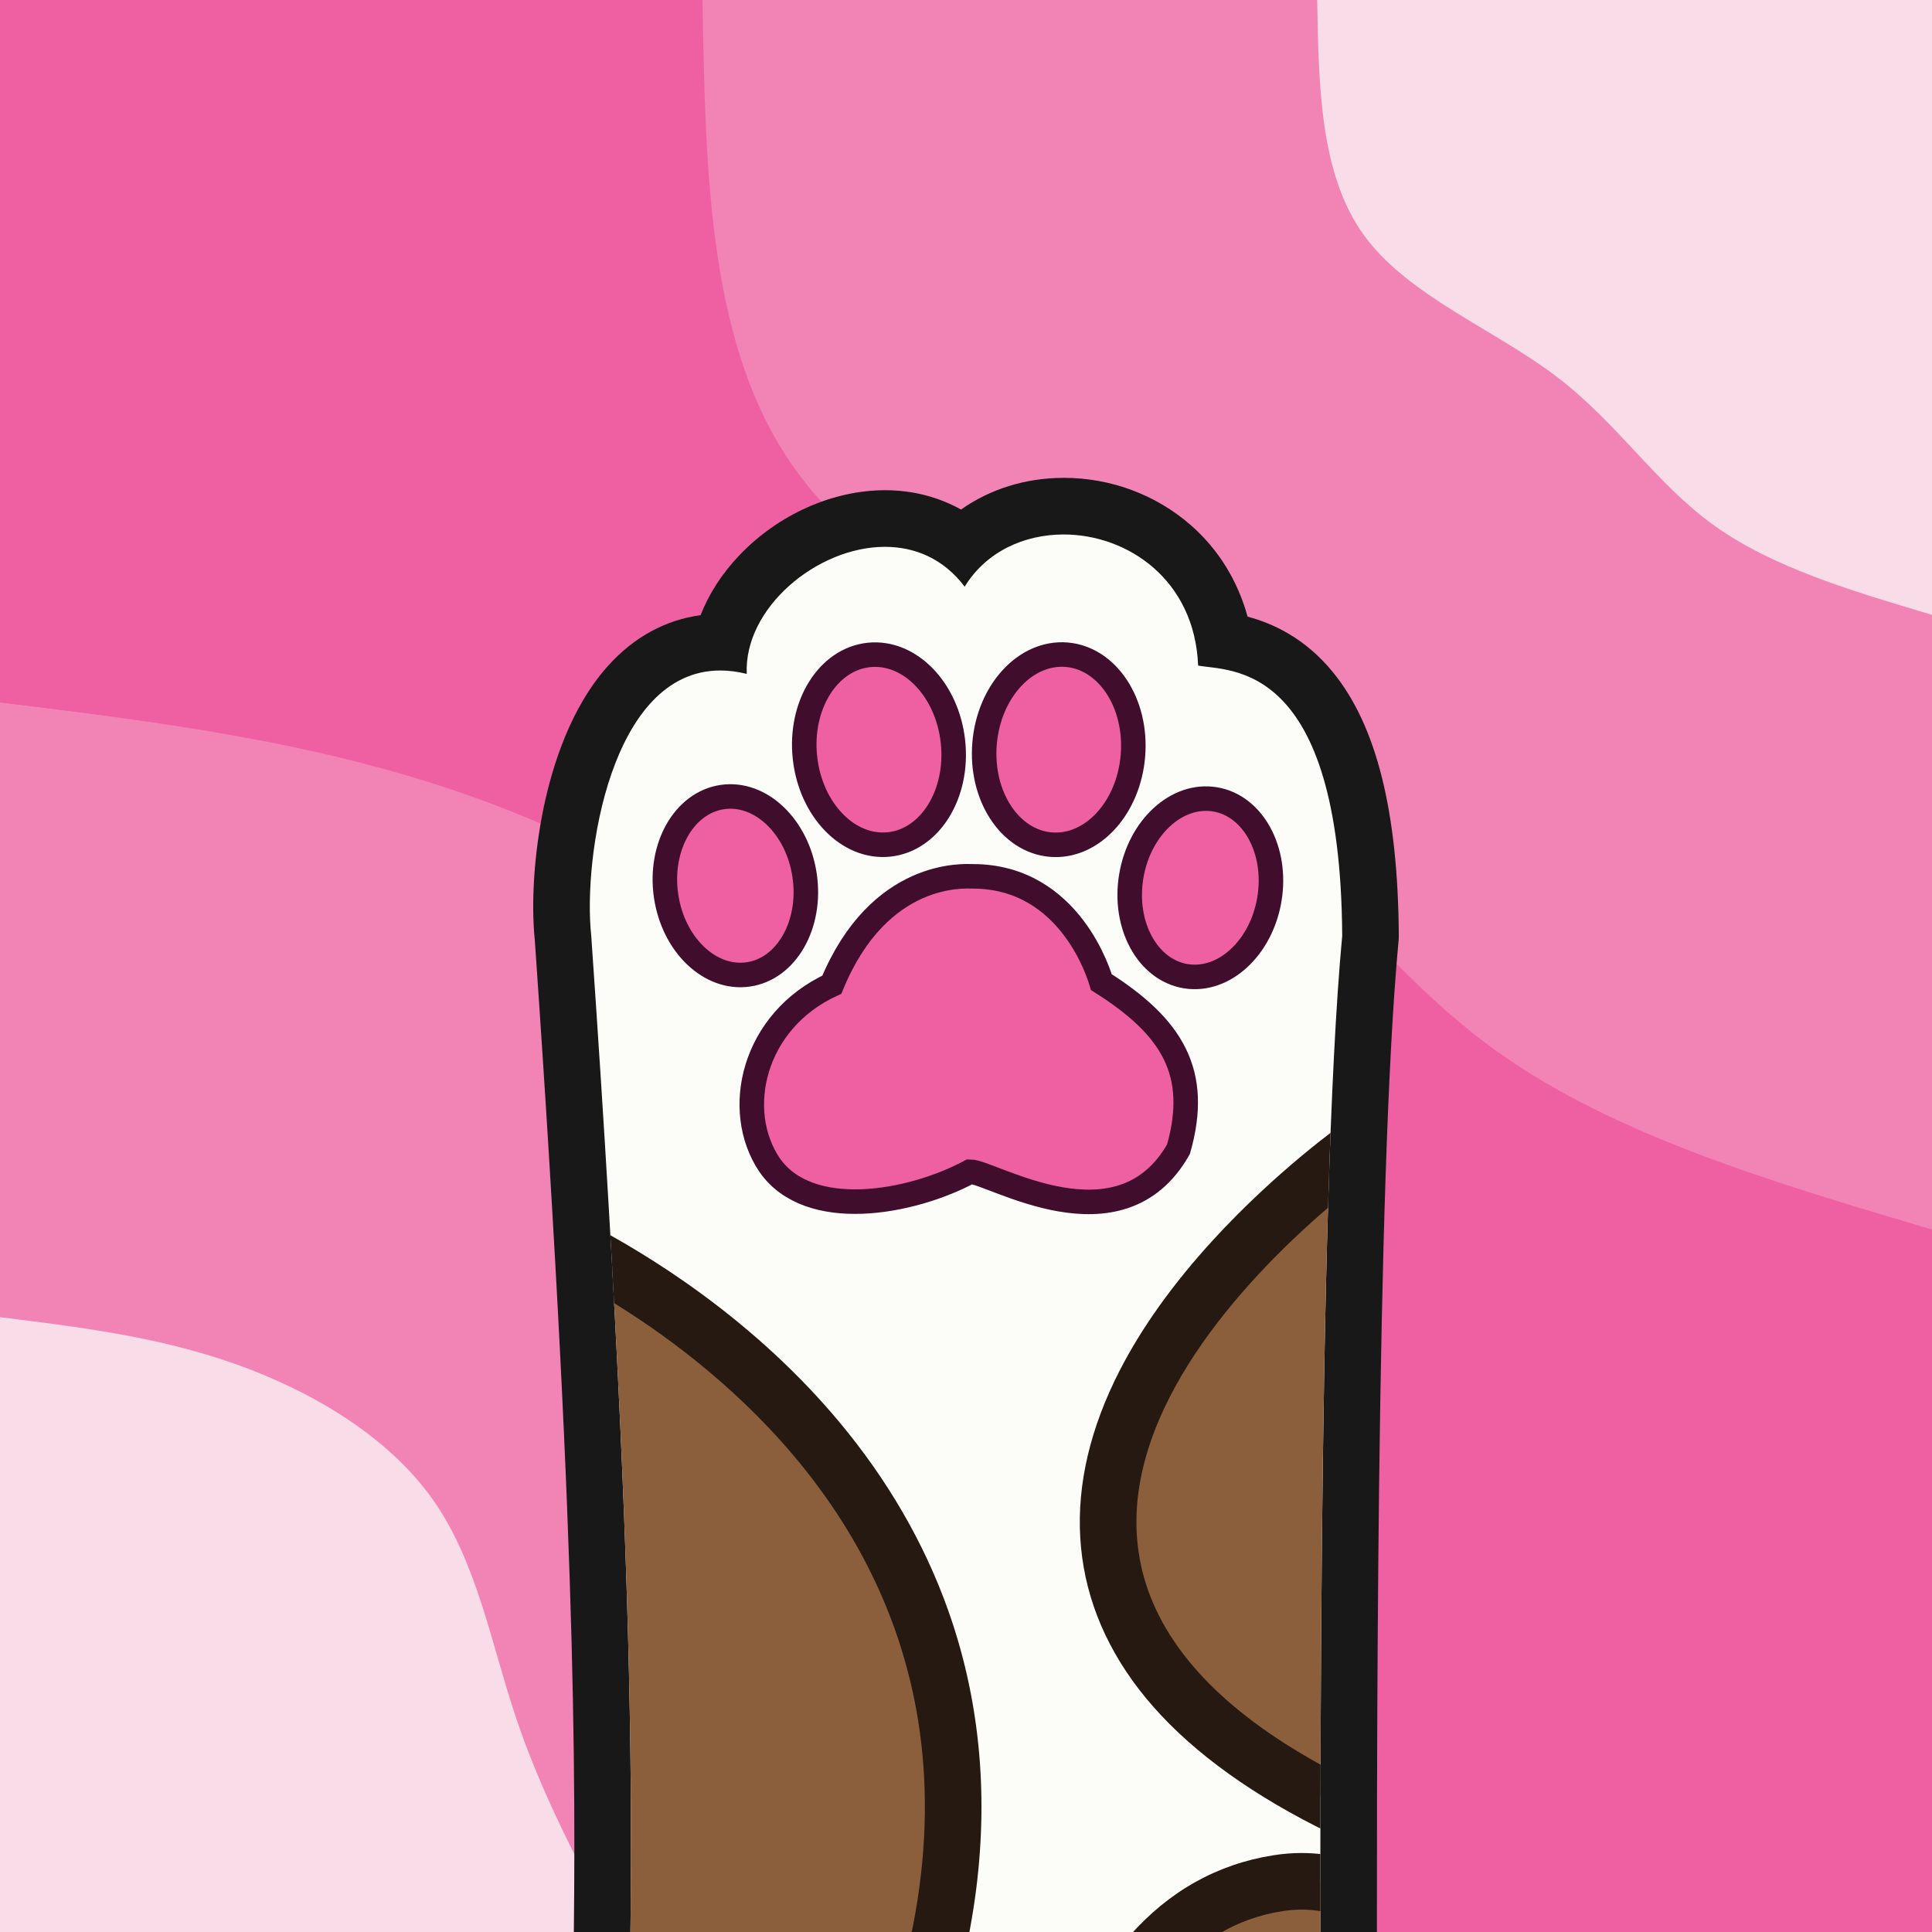
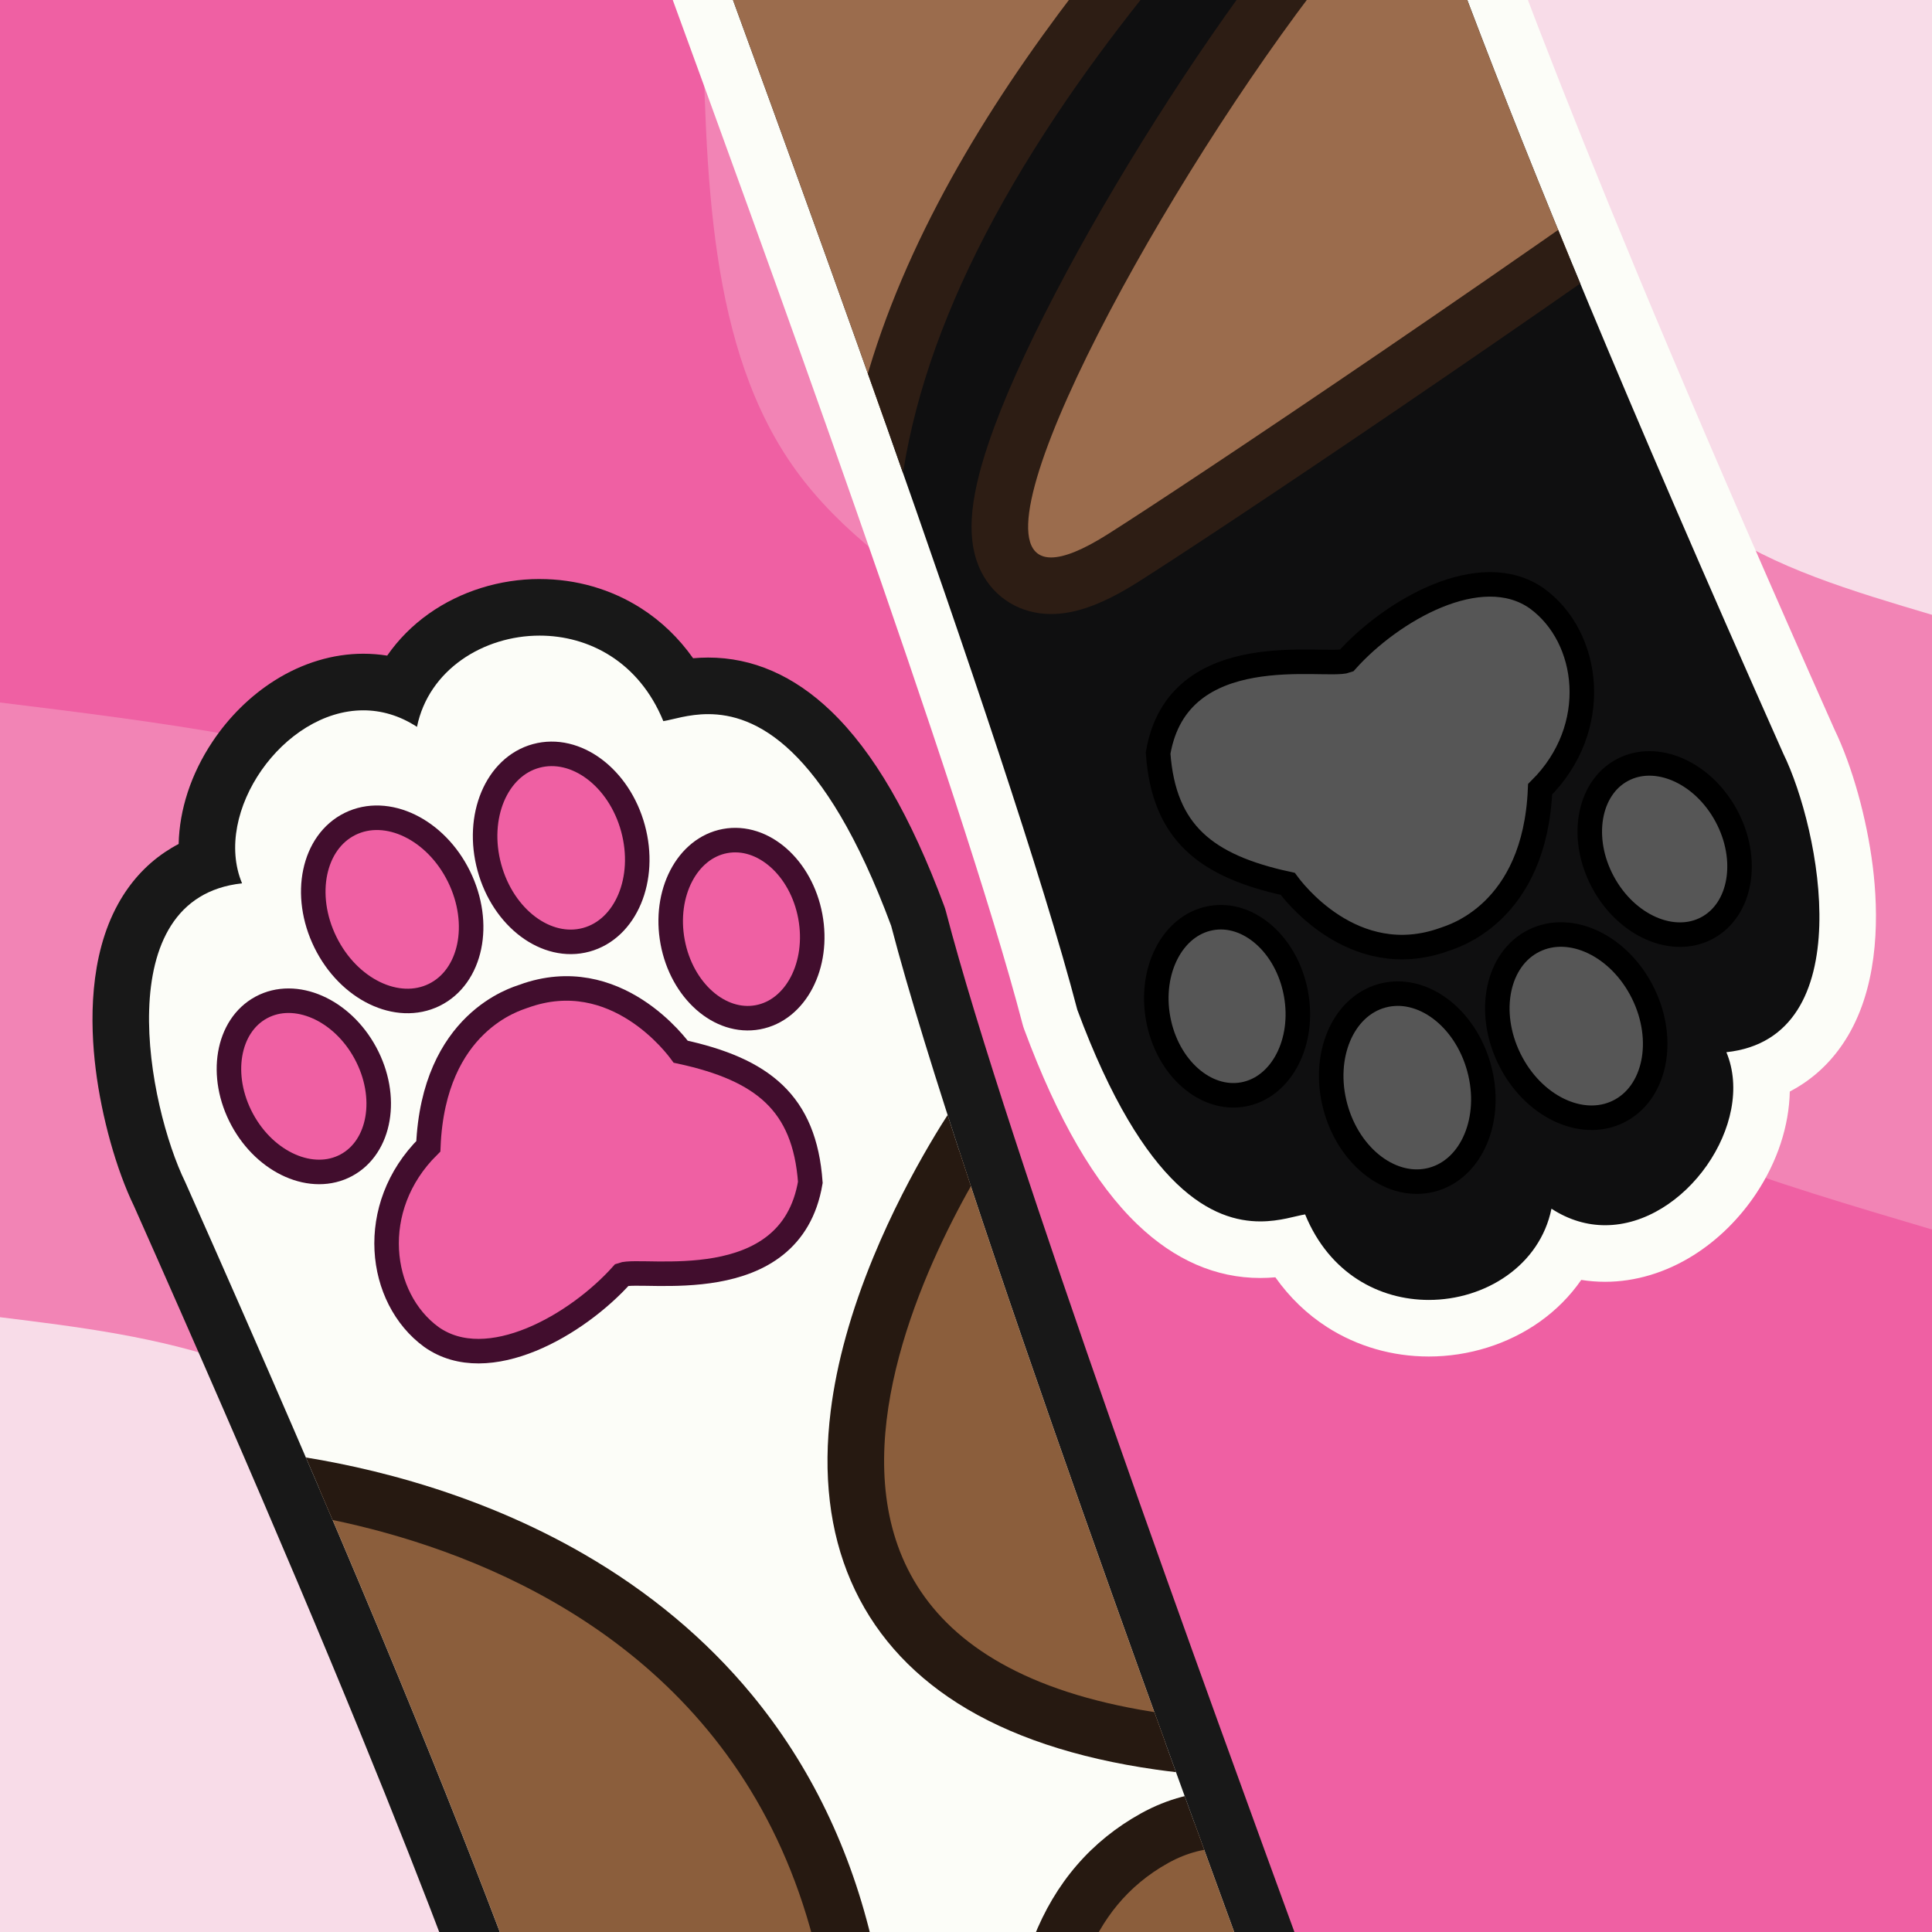
<svg xmlns="http://www.w3.org/2000/svg" id="Full_Logo" data-name="Full Logo" viewBox="0 0 1024 1024">
  <defs>
    <style>
      .cls-1 {
        fill: #181818;
      }

      .cls-2 {
+         fill: #9b6c4d;
+       }
+ 
+       .cls-3 {
+         fill: #0f0f10;
+       }
+ 
+       .cls-4 {
        fill: #fcfdf8;
      }

-       .cls-3 {
-         fill: #f284b5;
+       .cls-5 {
+         fill: #565656;
+         stroke: #000;
      }

-       .cls-4 {
-         fill: #261911;
-       }
- 
-       .cls-5 {
-         fill: none;
-       }
- 
-       .cls-6 {
-         fill: #8b5e3c;
-       }
- 
-       .cls-7 {
-         stroke: #410d2d;
+       .cls-5, .cls-6 {
        stroke-miterlimit: 10;
        stroke-width: 13px;
      }

-       .cls-7, .cls-8 {
+       .cls-7 {
+         fill: #2d1d14;
+       }
+ 
+       .cls-8 {
+         fill: #f284b5;
+       }
+ 
+       .cls-9 {
+         fill: #261911;
+       }
+ 
+       .cls-10 {
+         fill: none;
+       }
+ 
+       .cls-11 {
+         fill: #8b5e3c;
+       }
+ 
+       .cls-12 {
+         clip-path: url(#clippath-1);
+       }
+ 
+       .cls-6 {
+         stroke: #410d2d;
+       }
+ 
+       .cls-6, .cls-13 {
        fill: #ef60a3;
      }

-       .cls-9 {
+       .cls-14 {
        fill: #f8dce8;
      }

-       .cls-10 {
+       .cls-15 {
        clip-path: url(#clippath);
      }
    </style>
    <clipPath id="clippath">
-       <path class="cls-5" d="M332.93,1131.22c0-122.92,9.51-217.29-19.59-635.51-4.77-44.54,12.69-155.77,82.46-138.55-2.33-49.8,78.49-95.41,115.49-46.23,30.06-49.04,120.83-31.54,123.73,41.81,16.32,3.23,75.44-3.61,76.37,143.23-13.41,142.71-11.51,512.32-11.51,635.62-80.39,0-243.27-.38-366.95-.38Z" />
+       <path class="cls-10" d="M333.96,1217.06c-42.04-115.51-65.38-207.44-235.76-590.48-19.72-40.22-41.35-150.71,30.1-158.39-19.22-46,41.12-116.5,92.72-82.94,11.48-56.37,102.75-70.96,130.57-3.03,16.44-2.54,69.65-29.19,120.75,108.47,36.2,138.69,164.41,485.36,206.58,601.22-75.54,27.5-228.73,82.84-344.95,125.15Z" />
+     </clipPath>
+     <clipPath id="clippath-1">
+       <path class="cls-10" d="M709.36-191.18c42.04,115.51,65.38,207.44,235.76,590.48,19.72,40.22,41.35,150.71-30.1,158.39,19.22,46-41.12,116.5-92.72,82.94-11.48,56.37-102.75,70.96-130.57,3.03-16.44,2.54-69.65,29.19-120.75-108.47-36.2-138.69-164.41-485.36-206.58-601.22,75.54-27.5,228.73-82.84,344.95-125.15Z" />
    </clipPath>
  </defs>
  <g id="BG-3" data-name="BG">
-     <rect class="cls-8" width="1024" height="1024" />
+     <rect class="cls-13" width="1024" height="1024" />
    <g>
-       <path class="cls-3" d="M1024,651.66c-84.31-24.97-168.62-50.01-230.74-94.55-62.18-44.54-102.23-108.71-167.88-158.49-65.71-49.78-157.01-85.16-203.43-149.22-46.48-64.06-48.01-156.73-49.61-249.4h651.66v651.66Z" />
-       <path class="cls-9" d="M1024,325.86c-42.15-12.52-84.31-25.03-115.37-47.27-31.12-22.3-51.14-54.39-83.97-79.25-32.82-24.92-78.45-42.61-101.72-74.64-23.21-32.03-24.01-78.39-24.8-124.7h325.86v325.86Z" />
+       <path class="cls-8" d="M1024,651.66c-84.31-24.97-168.62-50.01-230.74-94.55-62.18-44.54-102.23-108.71-167.88-158.49-65.71-49.78-157.01-85.16-203.43-149.22-46.48-64.06-48.01-156.73-49.61-249.4h651.66v651.66Z" />
+       <path class="cls-14" d="M1024,325.86c-42.15-12.52-84.31-25.03-115.37-47.27-31.12-22.3-51.14-54.39-83.97-79.25-32.82-24.92-78.45-42.61-101.72-74.64-23.21-32.03-24.01-78.39-24.8-124.7h325.86v325.86Z" />
    </g>
    <g>
-       <path class="cls-3" d="M0,372.34c83.74,10.3,167.48,20.59,249.4,49.61,81.86,29.01,161.91,76.74,209.18,143.47,47.27,66.73,61.84,152.35,88.58,231.94,26.68,79.59,65.59,153.14,104.5,226.65H0V372.34Z" />
-       <path class="cls-9" d="M0,698.14c41.87,5.18,83.74,10.3,124.7,24.8,40.96,14.56,80.95,38.4,104.62,71.74,23.61,33.39,30.89,76.23,44.26,116,13.37,39.82,32.82,76.57,52.28,113.32H0v-325.86Z" />
+       <path class="cls-8" d="M0,372.34c83.74,10.3,167.48,20.59,249.4,49.61,81.86,29.01,161.91,76.74,209.18,143.47,47.27,66.73,61.84,152.35,88.58,231.94,26.68,79.59,65.59,153.14,104.5,226.65H0V372.34Z" />
+       <path class="cls-14" d="M0,698.14c41.87,5.18,83.74,10.3,124.7,24.8,40.96,14.56,80.95,38.4,104.62,71.74,23.61,33.39,30.89,76.23,44.26,116,13.37,39.82,32.82,76.57,52.28,113.32H0v-325.86Z" />
    </g>
  </g>
-   <g id="Paw-2" data-name="Paw">
+   <g id="Chicken_Paw" data-name="Chicken Paw">
    <g id="BG-4" data-name="BG">
      <g>
-         <path class="cls-2" d="M699.88,1146.6c-35.89,0-86.99-.07-146.15-.16-71.4-.1-152.33-.22-220.79-.22-8.28,0-15-6.72-15-15,0-22.99.33-44.93.68-68.15,1.52-100.91,3.41-226.48-20.21-566.04-3.72-35.48,4.65-100.31,34.98-134.05,13.29-14.79,30.01-22.6,48.38-22.6.25,0,.51,0,.76,0,3.04-12.66,9.94-24.95,20.25-35.75,17.81-18.66,42.59-29.8,66.29-29.8,15.44,0,29.6,4.82,41.22,13.83,13.8-12.98,32.75-20.38,53.46-20.38s42.03,7.8,57.58,21.4c14.74,12.89,24.08,29.94,27.41,49.82,12.19,1.97,30.61,7.19,46.22,26.38,20.77,25.53,31.06,68.06,31.45,130.02,0,.5-.02,1-.07,1.5-12.06,128.3-11.67,441.69-11.48,592.29.02,15.96.04,30.08.04,41.92,0,8.28-6.72,15-15,15Z" />
-         <path class="cls-1" d="M563.73,283.28c33.94,0,69.5,24.01,71.3,69.48,16.32,3.23,75.44-3.61,76.37,143.23-13.41,142.71-11.51,512.32-11.51,635.62-80.39,0-243.27-.38-366.95-.38,0-122.92,9.51-217.29-19.59-635.51-4.43-41.38,10.33-140.34,68.4-140.34,4.43,0,9.11.57,14.05,1.8-1.62-34.69,37.1-67.35,73.25-67.35,15.75,0,31.01,6.2,42.24,21.12,11.43-18.64,31.62-27.67,52.43-27.67M563.73,253.28c-20.23,0-39.1,6-54.37,16.79-12.02-6.71-25.69-10.25-40.3-10.25-27.72,0-56.56,12.88-77.14,34.45-9.25,9.69-16.19,20.49-20.59,31.79-18.6,2.48-35.41,11.65-49.1,26.89-19.86,22.1-29.51,53.11-34.11,75.24-4.98,23.95-6.71,50.11-4.66,70.12,23.56,338.74,21.67,463.91,20.16,564.52-.35,23.29-.68,45.28-.68,68.38,0,16.57,13.43,30,30,30,68.45,0,149.38.12,220.77.22,59.17.09,110.27.16,146.17.16,16.57,0,30-13.43,30-30,0-11.85-.02-25.96-.04-41.94-.19-150.38-.58-463.28,11.42-590.87.09-1,.14-2,.13-3-.42-65.51-11.8-111.1-34.82-139.39-14.81-18.21-31.9-25.97-45.34-29.57-5.18-18.98-15.46-35.69-30.05-48.45-18.51-16.19-42.46-25.11-67.45-25.11h0Z" />
+         <path class="cls-4" d="M333.96,1232.07c-6.13,0-11.88-3.78-14.1-9.87-7.86-21.6-15.06-42.33-22.67-64.28-33.09-95.35-74.25-213.99-212.59-524.99-8.74-17.95-16.02-44-19.01-68.09-2.78-22.39-3.28-54.17,10.09-78.42,7.86-14.25,19.59-24.24,34.4-29.45-2.04-17.96,3.13-37.7,14.97-55.48,16.43-24.67,42.29-39.99,67.5-39.99,6.8,0,13.45,1.05,19.88,3.13,5.34-10.61,13.36-19.91,23.51-27.1,14.23-10.08,32.02-15.63,50.08-15.63,31.54,0,58.38,15.92,73.88,43.19,4.36-.84,9.6-1.56,15.43-1.56,19.53,0,37.92,8.13,54.66,24.16,20.69,19.81,39.66,52.72,56.4,97.8.17.47.32.95.45,1.43,32.55,124.69,140.1,419.05,191.79,560.51,5.48,14.99,10.32,28.24,14.37,39.37,1.36,3.74,1.18,7.86-.5,11.47s-4.73,6.4-8.46,7.76c-33.73,12.27-81.76,29.68-137.37,49.83-67.14,24.33-143.24,51.9-207.58,75.32-1.69.62-3.43.91-5.13.91Z" />
+         <path class="cls-1" d="M286.02,336.89c25.97,0,52.62,13.74,65.56,45.33,4.94-.76,13.21-3.71,23.75-3.71,24.5,0,61.27,15.92,97,112.18,36.2,138.69,164.41,485.36,206.58,601.22-75.54,27.5-228.73,82.84-344.95,125.15-42.04-115.51-65.38-207.44-235.76-590.48-19.72-40.22-41.35-150.71,30.1-158.39-15.73-37.64,21.83-91.7,64.26-91.7,9.42,0,19.08,2.66,28.45,8.76,6.14-30.16,35.13-48.36,65.01-48.36M286.02,306.89c-21.14,0-42,6.53-58.74,18.39-8.75,6.2-16.18,13.72-22.06,22.21-4.16-.66-8.38-1-12.65-1-16.02,0-32.26,4.89-46.94,14.14-12.83,8.08-24.26,19.34-33.05,32.54-11.41,17.14-17.49,36.01-17.89,54.15-2.53,1.32-4.97,2.78-7.33,4.37-10.2,6.88-18.54,16.13-24.8,27.48-15.32,27.78-14.9,62.92-11.84,87.51,3.17,25.51,10.93,53.25,20.3,72.58,138,310.26,179.03,428.53,212.02,523.58,7.63,22,14.85,42.78,22.75,64.49,2.72,7.48,8.3,13.57,15.51,16.93,4.01,1.87,8.34,2.81,12.68,2.81,3.47,0,6.94-.6,10.26-1.81,64.3-23.4,140.36-50.96,207.46-75.28,55.66-20.17,103.73-37.58,137.48-49.87,15.57-5.67,23.6-22.88,17.93-38.45-4.05-11.13-8.9-24.4-14.38-39.4-51.61-141.24-158.99-435.14-191.36-559.13-.25-.97-.55-1.92-.9-2.86-17.78-47.89-37.43-81.72-60.08-103.42-19.63-18.8-41.51-28.33-65.04-28.33-2.81,0-5.48.14-7.99.36-7.51-10.63-16.77-19.57-27.47-26.42-15.89-10.18-34.51-15.56-53.85-15.56h0Z" />
      </g>
-       <g class="cls-10">
+       <g class="cls-15">
        <g>
-           <path class="cls-6" d="M247.86,1350.23c-102.29,0-153.39-156.94-155.52-163.62-.94-2.96-.94-6.14,0-9.1l165.48-519.24c1.26-3.95,4.09-7.2,7.83-8.98,2.04-.97,4.25-1.46,6.46-1.46,1.85,0,3.7.34,5.46,1.03,1.63.63,40.33,15.93,85.65,49.21,60.33,44.31,103.62,99.79,125.18,160.45,33.53,94.34,16.96,201.42-49.27,318.29-34.02,60.03-67.95,104.98-100.86,133.61-30.38,26.42-60.8,39.82-90.42,39.82Z" />
-           <path class="cls-4" d="M272.12,662.82s361.14,141,153.97,506.58c-70.68,124.73-130.33,165.83-178.23,165.83-92.5,0-141.22-153.17-141.22-153.17l165.48-519.24M272.12,632.82c-4.42,0-8.84.98-12.92,2.92-7.48,3.57-13.15,10.07-15.67,17.97l-165.48,519.24c-1.89,5.92-1.89,12.28,0,18.2.54,1.71,13.6,42.31,39.02,83.3,15.54,25.06,32.6,45.27,50.72,60.07,24.93,20.37,51.87,30.7,80.07,30.7,33.34,0,67.08-14.64,100.26-43.51,34.2-29.75,69.21-76.02,104.07-137.53,36.06-63.63,58.02-125.35,65.28-183.45,6.46-51.68,1.43-101.22-14.93-147.25-12.66-35.63-32.2-69.35-58.06-100.23-20.39-24.35-44.75-46.99-72.38-67.28-46.89-34.44-87.38-50.43-89.08-51.09-3.51-1.37-7.22-2.05-10.91-2.05h0Z" />
+           <path class="cls-11" d="M294.7,1457.91c-84.73,0-164.52-102.17-167.88-106.52-1.9-2.46-2.99-5.45-3.11-8.55l-22.09-544.53c-.17-4.14,1.38-8.17,4.29-11.12,2.82-2.87,6.68-4.49,10.7-4.49.12,0,.23,0,.35,0,1.74.04,43.34,1.17,97.32,16.95,71.85,21,131.5,58.33,172.51,107.96,63.77,77.18,84.82,183.48,62.57,315.94-13.74,81.77-34.8,142.84-62.6,181.52-25.19,35.06-56.16,52.83-92.05,52.83Z" />
+           <path class="cls-9" d="M116.61,797.7s387.58,8.98,317.95,423.37c-28.83,171.56-84.51,221.84-139.85,221.84-78.33,0-156-100.68-156-100.68l-22.09-544.53M116.61,767.7c-8.04,0-15.75,3.23-21.4,8.97-5.81,5.91-8.91,13.96-8.58,22.24l22.09,544.53c.25,6.21,2.43,12.19,6.22,17.11.87,1.13,21.64,27.89,52.8,54.74,44.36,38.23,87.08,57.61,126.96,57.61,19.69,0,38.4-4.79,55.6-14.25,18.01-9.9,34.37-24.98,48.64-44.83,14.36-19.98,27.04-45.48,37.69-75.77,11.05-31.42,20.31-69.11,27.51-112.02,12.12-72.13,11.65-137.64-1.4-194.71-11.61-50.77-33.27-95.61-64.39-133.27-24.08-29.15-53.97-54.15-88.84-74.33-27.49-15.91-58.12-28.85-91.03-38.47-55.84-16.32-99.35-17.5-101.18-17.55-.23,0-.46,0-.7,0h0Z" />
        </g>
        <g>
-           <path class="cls-6" d="M802.48,1225.06c-.63,0-1.27-.04-1.9-.12l-227.96-29.13c-7.7-.98-13.38-7.68-13.09-15.44.06-1.65,1.67-40.79,16.09-82.46,20.05-57.96,55.21-92.46,101.68-99.77,4.24-.67,8.49-1.01,12.63-1.01,25.49,0,48.24,12.3,67.6,36.57,14.19,17.78,26.6,42.2,36.91,72.57,17.12,50.45,22.72,100.06,22.95,102.15.5,4.57-1.12,9.12-4.4,12.34-2.82,2.77-6.61,4.3-10.51,4.3Z" />
-           <path class="cls-4" d="M689.93,1012.13c90.76,0,112.55,197.93,112.55,197.93l-227.96-29.13s5.7-152.33,105.11-167.98c3.53-.56,6.96-.82,10.3-.82M689.94,982.13h0c-4.92,0-9.96.4-14.96,1.19-29.77,4.69-55.41,19.04-76.21,42.66-15.43,17.52-27.99,40.08-37.31,67.03-15.14,43.76-16.84,85.07-16.9,86.81-.58,15.52,10.77,28.91,26.18,30.88l227.96,29.13c1.27.16,2.54.24,3.8.24,7.82,0,15.38-3.06,21.03-8.6,6.56-6.45,9.8-15.54,8.79-24.68-.24-2.15-6.01-53.34-23.65-105.32-10.87-32.03-24.12-57.97-39.39-77.11-10.1-12.66-21.31-22.62-33.32-29.63-14.32-8.35-29.8-12.59-46-12.59h0Z" />
+           <path class="cls-11" d="M577.97,1196.15c-6.38,0-12.24-4.09-14.27-10.4-.51-1.57-12.38-38.91-13.08-82.99-.98-61.32,20.26-105.76,61.42-128.53,11.75-6.5,24.24-9.79,37.12-9.79,37.46,0,77.11,27.43,117.86,81.54,28.97,38.46,47.79,76.35,48.58,77.95,2.04,4.12,2.07,8.95.09,13.1-1.98,4.15-5.75,7.16-10.24,8.17l-224.17,50.6c-1.11.25-2.22.37-3.31.37Z" />
+           <path class="cls-9" d="M649.16,979.43c78.35,0,152.99,151.13,152.99,151.13l-224.17,50.6s-46.74-145.09,41.32-193.8c9.92-5.49,19.92-7.92,29.86-7.92M649.17,949.43v22.5-22.5h0c-15.45,0-30.39,3.93-44.38,11.67-26.37,14.59-45.56,36.84-57.03,66.15-8.51,21.75-12.59,47.23-12.13,75.75.74,46.3,13.27,85.7,13.81,87.35,4.06,12.62,15.77,20.81,28.54,20.81,2.19,0,4.41-.24,6.62-.74l224.17-50.6c8.97-2.02,16.51-8.05,20.47-16.35,3.96-8.3,3.89-17.96-.18-26.2-.81-1.65-20.25-40.76-50.05-80.33-43.73-58.07-87.42-87.52-129.84-87.52h0Z" />
        </g>
        <g>
-           <path class="cls-6" d="M776.49,976.52c-21.06,0-46.93-8.35-79.08-25.51-69.73-37.21-106.69-83.27-109.86-136.88-6.39-108.11,129.17-203.79,134.95-207.81,2.54-1.77,5.54-2.69,8.57-2.69,1.27,0,2.54.16,3.79.49,4.25,1.11,7.79,4.02,9.71,7.97.31.65,31.62,65.49,57.09,138.08,35.9,102.32,43.14,168.34,22.14,201.84-7.01,11.18-20.9,24.51-47.29,24.51h-.02Z" />
-           <path class="cls-4" d="M731.06,618.63s166.17,342.89,45.43,342.89c-17.51,0-41.07-7.22-72.02-23.74-244.42-130.44,26.6-319.14,26.6-319.14M731.06,588.63c-6.07,0-12.06,1.84-17.14,5.38-1.49,1.03-36.78,25.77-71.53,63.84-20.89,22.89-37.38,46.01-49.01,68.71-15.49,30.24-22.5,60-20.82,88.45,1.69,28.65,12.12,55.63,30.98,80.2,19.62,25.54,48.82,48.77,86.79,69.03,34.39,18.35,62.57,27.28,86.15,27.28,25.95,0,47.27-11.21,60.02-31.56,14.16-22.6,17.49-55.65,10.17-101.04-5.1-31.64-15.49-69.9-30.87-113.74-25.75-73.38-56.45-136.97-57.75-139.64-3.83-7.9-10.92-13.72-19.41-15.94-2.5-.65-5.05-.98-7.59-.98h0Z" />
+           <path class="cls-11" d="M655.37,926.26c-12.01,0-25.66-1.08-40.56-3.2-78.25-11.12-128.74-41.75-150.05-91.05-42.97-99.4,51.69-235.68,55.74-241.43,2.53-3.59,6.5-5.89,10.87-6.3.47-.04.93-.07,1.4-.07,3.88,0,7.63,1.51,10.45,4.24.54.53,55.06,53.59,105.03,115.31,71.01,87.72,98.15,148.56,82.96,186-9.82,24.21-35.32,36.49-75.79,36.49h-.04Z" />
+           <path class="cls-9" d="M532.76,599.22s321.52,312.04,122.62,312.04c-11.13,0-23.92-.98-38.45-3.05-274.3-38.98-84.16-308.99-84.16-308.99M532.76,569.22c-.93,0-1.86.04-2.8.13-8.74.82-16.68,5.42-21.73,12.6-1.04,1.48-25.75,36.8-45.38,84.46-11.8,28.65-19.39,56.02-22.55,81.33-4.22,33.72-.62,64.08,10.69,90.23,11.39,26.35,30.41,48.14,56.54,64.76,27.17,17.29,62.56,29.13,105.17,35.19,15.62,2.22,29.98,3.34,42.67,3.34,22.13,0,39.97-3.28,54.55-10.03,16.62-7.7,28.78-20.09,35.17-35.84,10.64-26.23,5.05-59.51-17.08-101.74-14.95-28.53-37.87-61.95-68.14-99.33-50.53-62.41-103.98-114.44-106.24-116.63-5.62-5.46-13.13-8.47-20.89-8.47h0Z" />
        </g>
      </g>
    </g>
    <g id="Print">
-       <ellipse class="cls-7" cx="465.86" cy="397.36" rx="39.45" ry="50.5" transform="translate(-40.18 52.63) rotate(-6.2)" />
-       <ellipse class="cls-7" cx="561.17" cy="397.36" rx="50.5" ry="39.45" transform="translate(118.6 923.6) rotate(-85.24)" />
-       <ellipse class="cls-7" cx="389.73" cy="469.49" rx="37.11" ry="47.5" transform="translate(-63.88 61.38) rotate(-8.33)" />
-       <ellipse class="cls-7" cx="636.2" cy="470.54" rx="47.5" ry="37.11" transform="translate(67.6549 1020.915) rotate(-80.557)" />
-       <path class="cls-7" d="M515.54,464.47c-3.93,0-49.44-3.66-74.64,57.42-41.81,19.29-52.53,66.55-33.04,95.54,20.91,30.18,74.99,20.32,106.24,3.57,11.41,0,79.38,43.02,110.52-11.88,11.57-40.64-3.33-64.88-40.88-88.57-.71-2.38-16.05-56.08-68.2-56.08Z" />
+       <ellipse class="cls-6" cx="207.87" cy="481.99" rx="39.45" ry="50.5" transform="translate(-191.44 141.29) rotate(-26.2)" />
+       <ellipse class="cls-6" cx="297.43" cy="449.39" rx="39.45" ry="50.5" transform="translate(-107.66 93.98) rotate(-15.24)" />
+       <ellipse class="cls-6" cx="161.01" cy="575.81" rx="37.11" ry="47.5" transform="translate(-253.94 145.34) rotate(-28.33)" />
+       <ellipse class="cls-6" cx="392.97" cy="492.5" rx="37.11" ry="47.5" transform="translate(-83.58 80.33) rotate(-10.56)" />
+       <path class="cls-6" d="M277.51,528.06c-3.7,1.35-47.71,13.47-50.49,79.49-32.69,32.43-26.6,80.5,1.63,101.08,29.98,21.21,77.42-6.55,101.05-32.99,10.72-3.9,89.31,13.27,99.79-48.97-3.03-42.15-25.32-59.83-68.71-69.25-1.48-1.99-34.26-47.21-83.27-29.37Z" />
+     </g>
+   </g>
+   <g id="Pepper_Paw" data-name="Pepper Paw">
+     <g id="BG-5" data-name="BG">
+       <g>
+         <path class="cls-3" d="M757.28,703.99c-31.54,0-58.37-15.92-73.87-43.19-4.36.84-9.6,1.56-15.43,1.56-19.53,0-37.92-8.13-54.66-24.16-20.69-19.81-39.66-52.72-56.4-97.8-.17-.47-.32-.95-.45-1.43-32.55-124.69-140.1-419.06-191.79-560.52-5.48-14.99-10.32-28.24-14.37-39.36-1.36-3.74-1.18-7.86.5-11.47s4.73-6.4,8.46-7.76c33.73-12.28,81.78-29.69,137.41-49.84,67.13-24.32,143.21-51.89,207.54-75.3,1.69-.62,3.43-.91,5.13-.91,6.13,0,11.88,3.78,14.1,9.87,7.86,21.6,15.06,42.33,22.67,64.28,33.09,95.35,74.25,213.98,212.59,524.99,8.75,17.95,16.02,44.01,19.01,68.1,2.78,22.39,3.28,54.17-10.09,78.42-7.86,14.25-19.59,24.24-34.4,29.45,2.04,17.96-3.13,37.69-14.97,55.47-16.43,24.67-42.29,40-67.51,40.01h-.01c-6.8,0-13.44-1.05-19.87-3.12-5.34,10.6-13.36,19.91-23.51,27.09-14.23,10.08-32.02,15.63-50.07,15.63h-.01Z" />
+         <path class="cls-4" d="M709.36-191.18c42.04,115.51,65.38,207.44,235.76,590.48,19.72,40.22,41.35,150.71-30.1,158.39,15.73,37.64-21.83,91.7-64.26,91.7-9.42,0-19.08-2.66-28.45-8.76-6.14,30.16-35.13,48.36-65.01,48.36-25.97,0-52.62-13.74-65.56-45.33-4.94.76-13.21,3.71-23.75,3.71-24.5,0-61.27-15.92-97-112.18-36.2-138.69-164.41-485.36-206.58-601.22,75.54-27.5,228.73-82.84,344.95-125.15M709.36-221.19c-3.41,0-6.87.58-10.26,1.82-64.34,23.42-140.45,50.99-207.6,75.32-55.6,20.15-103.62,37.55-137.35,49.82-7.48,2.72-13.57,8.3-16.93,15.51-3.36,7.21-3.72,15.46-1,22.94,4.05,11.13,8.9,24.4,14.38,39.4,51.61,141.24,158.99,435.14,191.36,559.14.25.97.55,1.92.9,2.86,17.78,47.89,37.43,81.72,60.08,103.42,19.63,18.79,41.51,28.32,65.04,28.32,2.81,0,5.48-.14,7.99-.36,7.51,10.63,16.77,19.57,27.47,26.42,15.89,10.18,34.51,15.56,53.85,15.56,21.14,0,42-6.53,58.75-18.39,8.75-6.2,16.18-13.72,22.06-22.21,4.16.66,8.38,1,12.65,1,16.02,0,32.26-4.89,46.94-14.14,12.83-8.08,24.26-19.34,33.05-32.54,11.41-17.14,17.49-36.01,17.89-54.15,2.53-1.32,4.97-2.78,7.33-4.37,10.2-6.88,18.54-16.13,24.8-27.48,15.32-27.78,14.9-62.92,11.84-87.51-3.17-25.51-10.93-53.25-20.3-72.58C834.32,76.37,793.28-41.9,760.3-136.95c-7.64-22-14.85-42.78-22.75-64.49-4.43-12.18-15.94-19.75-28.19-19.75h0Z" />
+       </g>
+       <g class="cls-12">
+         <g>
+           <path class="cls-2" d="M440.96,369.43c-10.97,0-22.32-8.47-37.96-28.3-11.56-14.66-25.3-35.47-39.74-60.18-33.48-57.34-65.69-126.45-86.15-184.88-26.66-76.12-32.15-128.97-16.31-157.06.9-1.6,2.09-3.02,3.51-4.19,45.57-37.69,121.83-100.76,206.52-153.98,101.99-64.1,189.42-96.6,259.85-96.6,27.57,0,53.04,4.96,75.69,14.75,8.28,3.58,13.72,10.03,15.31,18.18,4.54,23.24-21.71,51.04-86.85,117.27-110.24,112.1-294.76,299.71-273.13,495.38,1.8,16.24-.03,26.42-5.92,33-3.82,4.26-9.07,6.61-14.81,6.61h0Z" />
+           <path class="cls-7" d="M730.68-300.76c24.64,0,48.11,4.17,69.74,13.52,66.94,28.92-387.92,308.48-353.63,618.71,1.76,15.91-.55,22.96-5.82,22.96-36.09,0-210.85-330.44-167.1-408.05,94.38-78.06,299.85-247.14,456.81-247.14M730.68-330.76c-40.32,0-85.89,10.02-135.43,29.77-40.69,16.22-85.23,39.48-132.4,69.13-85.51,53.74-162.25,117.21-208.1,155.12-2.83,2.34-5.21,5.18-7.01,8.38-10.52,18.66-13.36,44.13-8.66,77.86,3.59,25.75,11.63,56.57,23.9,91.59,20.78,59.31,53.45,129.41,87.4,187.53,14.77,25.28,28.9,46.66,40.88,61.84,6.96,8.82,13.17,15.57,18.99,20.65,10.28,8.96,20.33,13.32,30.72,13.32s19.28-4.12,25.98-11.6c11.51-12.86,11.21-30.62,9.66-44.65-9.06-81.95,18.08-169.19,82.96-266.71,56.4-84.77,131.28-160.91,185.96-216.5,25.44-25.86,47.41-48.2,62.96-66.6,19.71-23.31,32-43.13,27.91-64.07-2.53-12.96-11.31-23.56-24.08-29.08-24.54-10.6-52.01-15.98-81.64-15.98h0Z" />
+         </g>
+         <g>
+           <path class="cls-2" d="M557.12,310.46c-10.56,0-19.19-5.2-23.68-14.24-5.86-11.79-4.33-29.81,4.79-56.72,7.18-21.18,18.84-47.28,34.66-77.57,30.26-57.97,71.59-123.28,110.56-174.71.26-.35.54-.68.83-1,107.92-119.34,299.33-240.16,456.36-240.16,35.92,0,68.85,6.36,97.9,18.91,8.2,3.54,13.29,10.51,13.96,19.11,1.17,14.95-9.35,38.5-93.53,108.92-49.28,41.22-118.46,94.02-205.63,156.92-152.06,109.73-317.84,220.37-358.18,245.9-15.76,9.98-27.85,14.63-38.02,14.63h-.02Z" />
+           <path class="cls-7" d="M1140.63-238.93c32.69,0,63.74,5.49,91.95,17.68,66.94,28.92-560.34,450.54-645.45,504.41-13.37,8.46-23.2,12.3-30.01,12.3-47.24,0,52.09-185.43,138.27-299.17,105.29-116.43,293.16-235.22,445.23-235.22M1140.63-268.93c-95.65,0-191.36,42.29-254.8,77.76-40.15,22.45-79.33,48.71-116.44,78.05-36.1,28.54-68.48,58.58-96.25,89.28-.58.64-1.14,1.31-1.66,2-39.44,52.05-81.27,118.16-111.9,176.83-16.17,30.97-28.13,57.78-35.56,79.69-10.64,31.36-11.87,52.39-4.02,68.21,7.02,14.12,20.9,22.56,37.12,22.56,13.15,0,27.78-5.39,46.05-16.95,41.83-26.47,204.51-134.98,358.93-246.41,87.45-63.11,156.92-116.13,206.48-157.58,29.37-24.57,52.12-45.43,67.62-62.01,23.54-25.17,32.59-42.44,31.24-59.59-1.11-14.12-9.69-25.97-22.97-31.71-30.93-13.36-65.87-20.14-103.85-20.14h0Z" />
+         </g>
+       </g>
+     </g>
+     <g id="Print-2" data-name="Print">
+       <ellipse class="cls-5" cx="835.44" cy="543.89" rx="39.45" ry="50.5" transform="translate(-154.29 424.71) rotate(-26.2)" />
+       <ellipse class="cls-5" cx="745.88" cy="576.49" rx="39.45" ry="50.5" transform="translate(-125.3 216.32) rotate(-15.24)" />
+       <ellipse class="cls-5" cx="882.31" cy="450.07" rx="37.11" ry="47.5" transform="translate(-107.91 472.54) rotate(-28.33)" />
+       <ellipse class="cls-5" cx="650.35" cy="533.38" rx="37.11" ry="47.5" transform="translate(-86.71 128.18) rotate(-10.56)" />
+       <path class="cls-5" d="M765.8,497.81c3.7-1.35,47.71-13.47,50.49-79.49,32.69-32.43,26.6-80.5-1.63-101.08-29.98-21.21-77.42,6.55-101.05,32.99-10.72,3.9-89.31-13.27-99.79,48.97,3.03,42.15,25.32,59.83,68.71,69.25,1.48,1.99,34.26,47.21,83.27,29.37Z" />
    </g>
  </g>
</svg>
